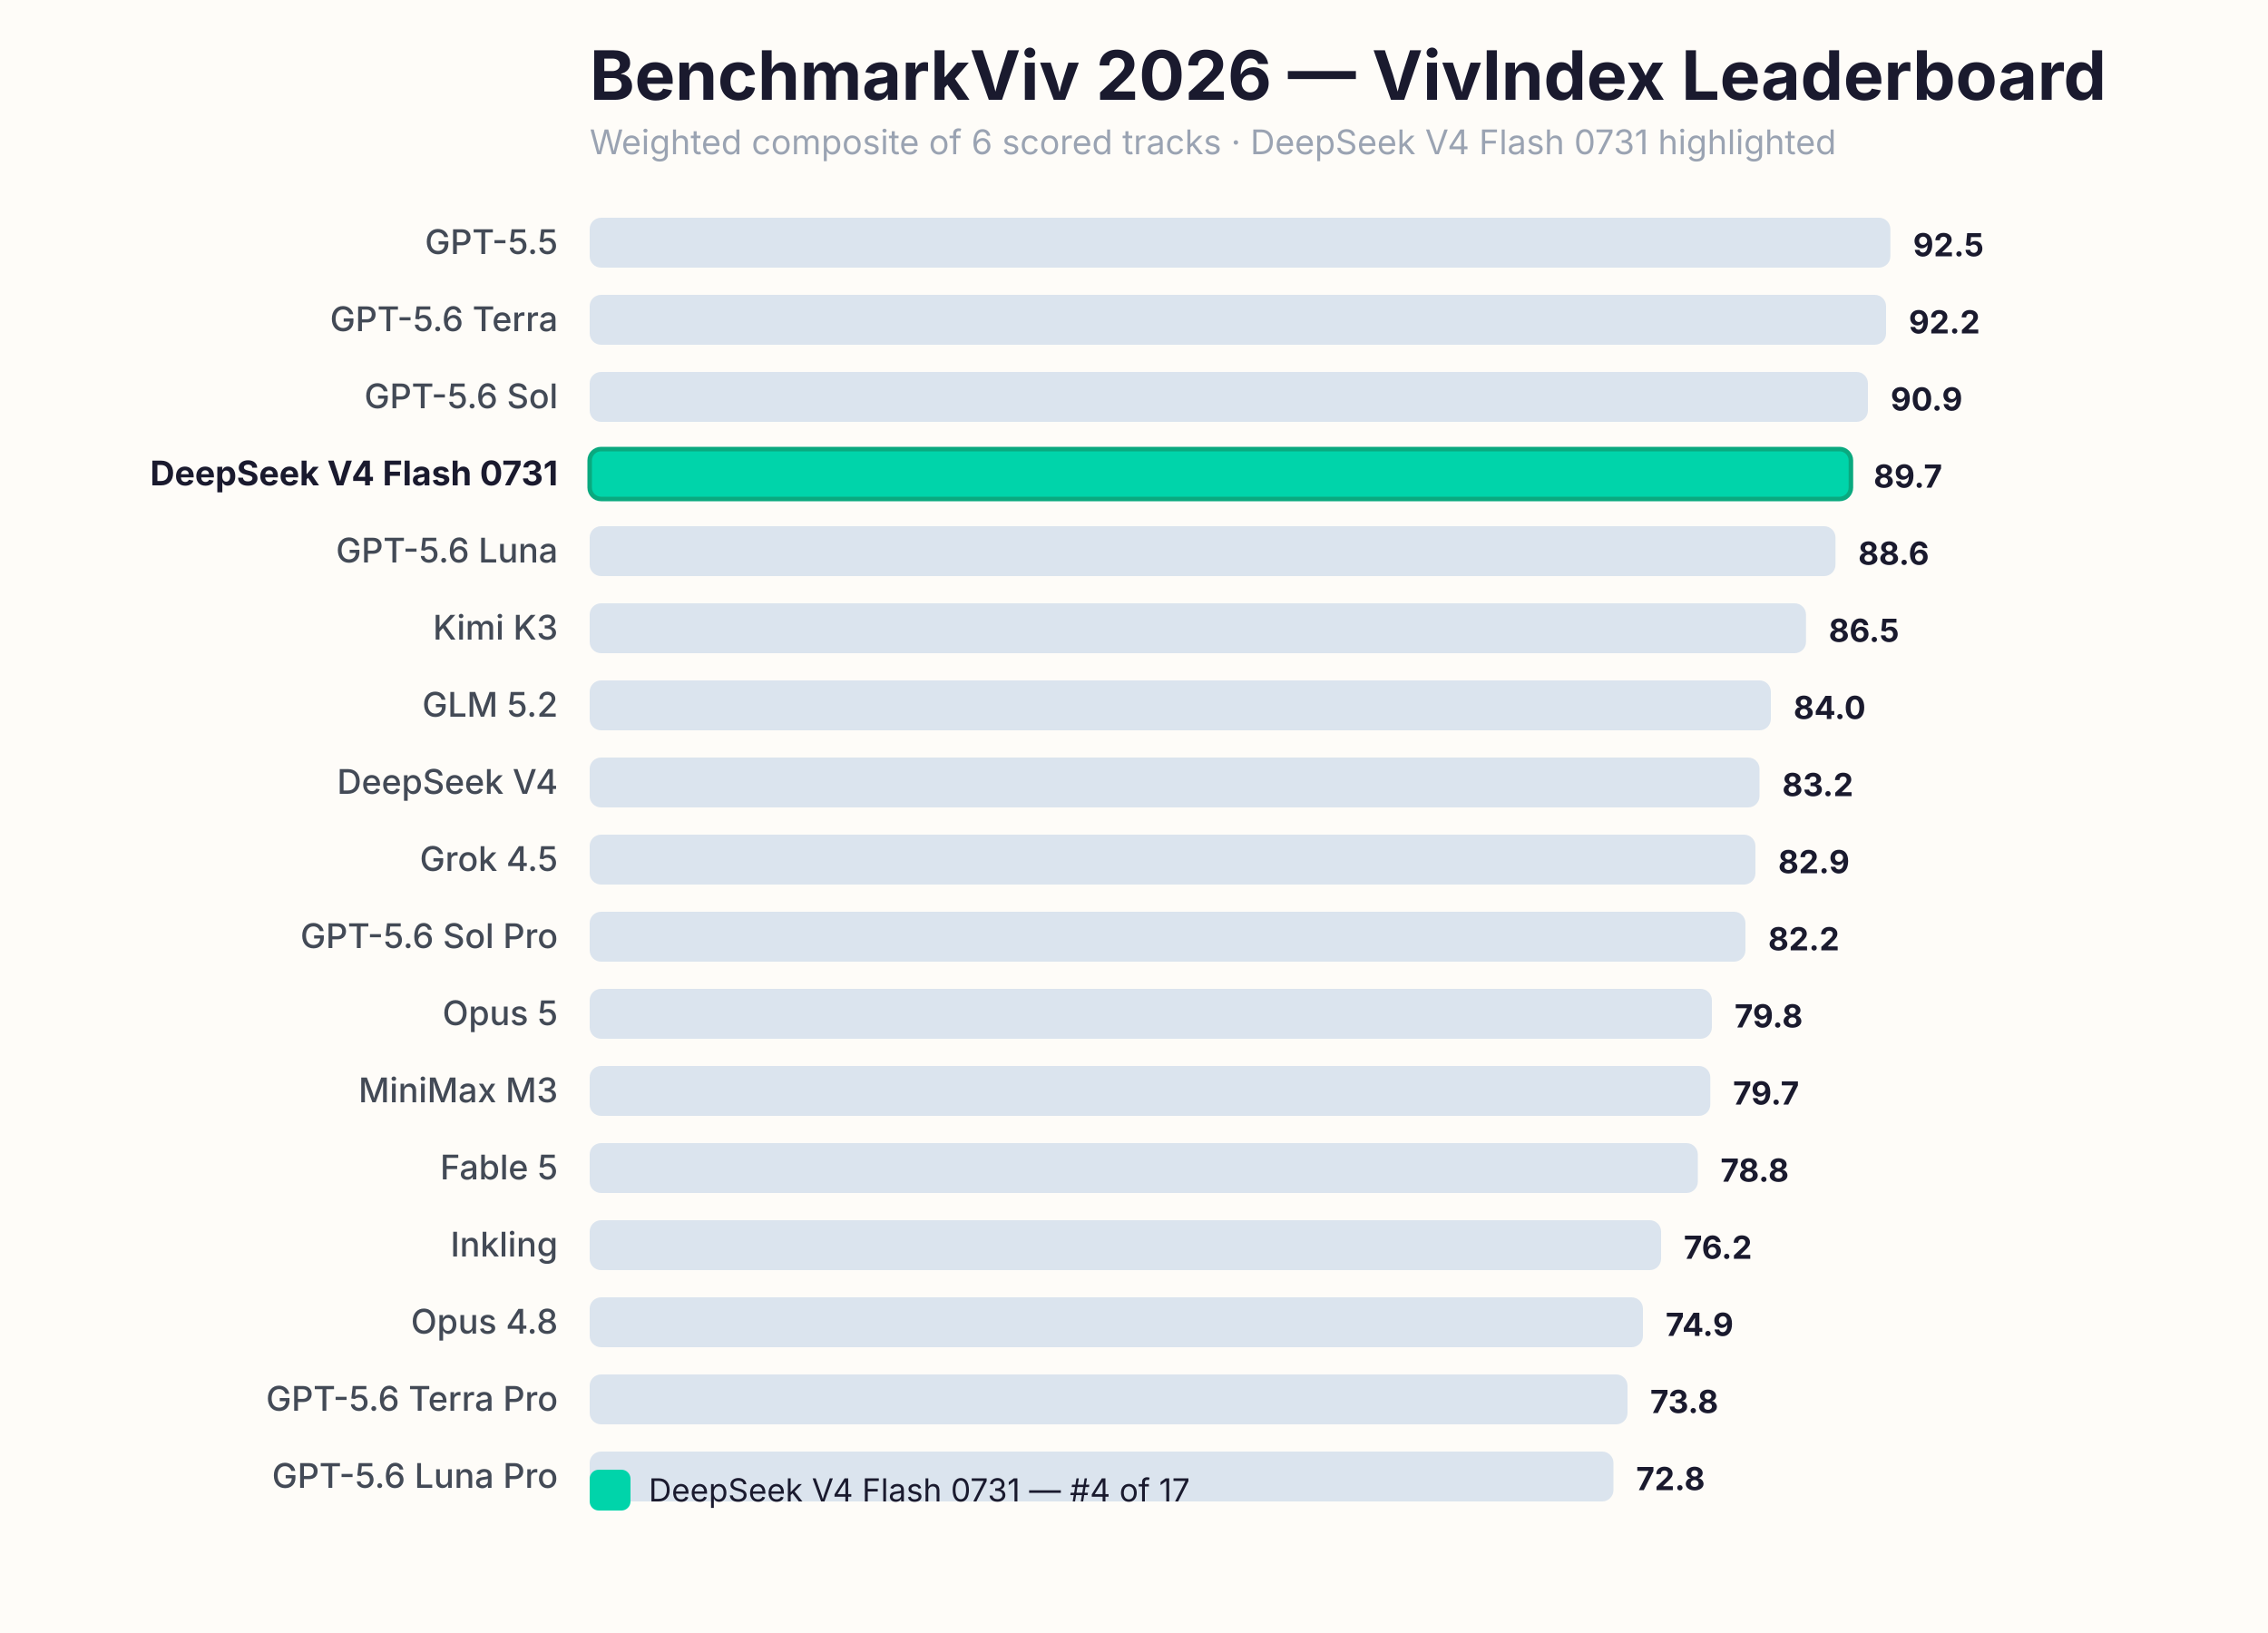
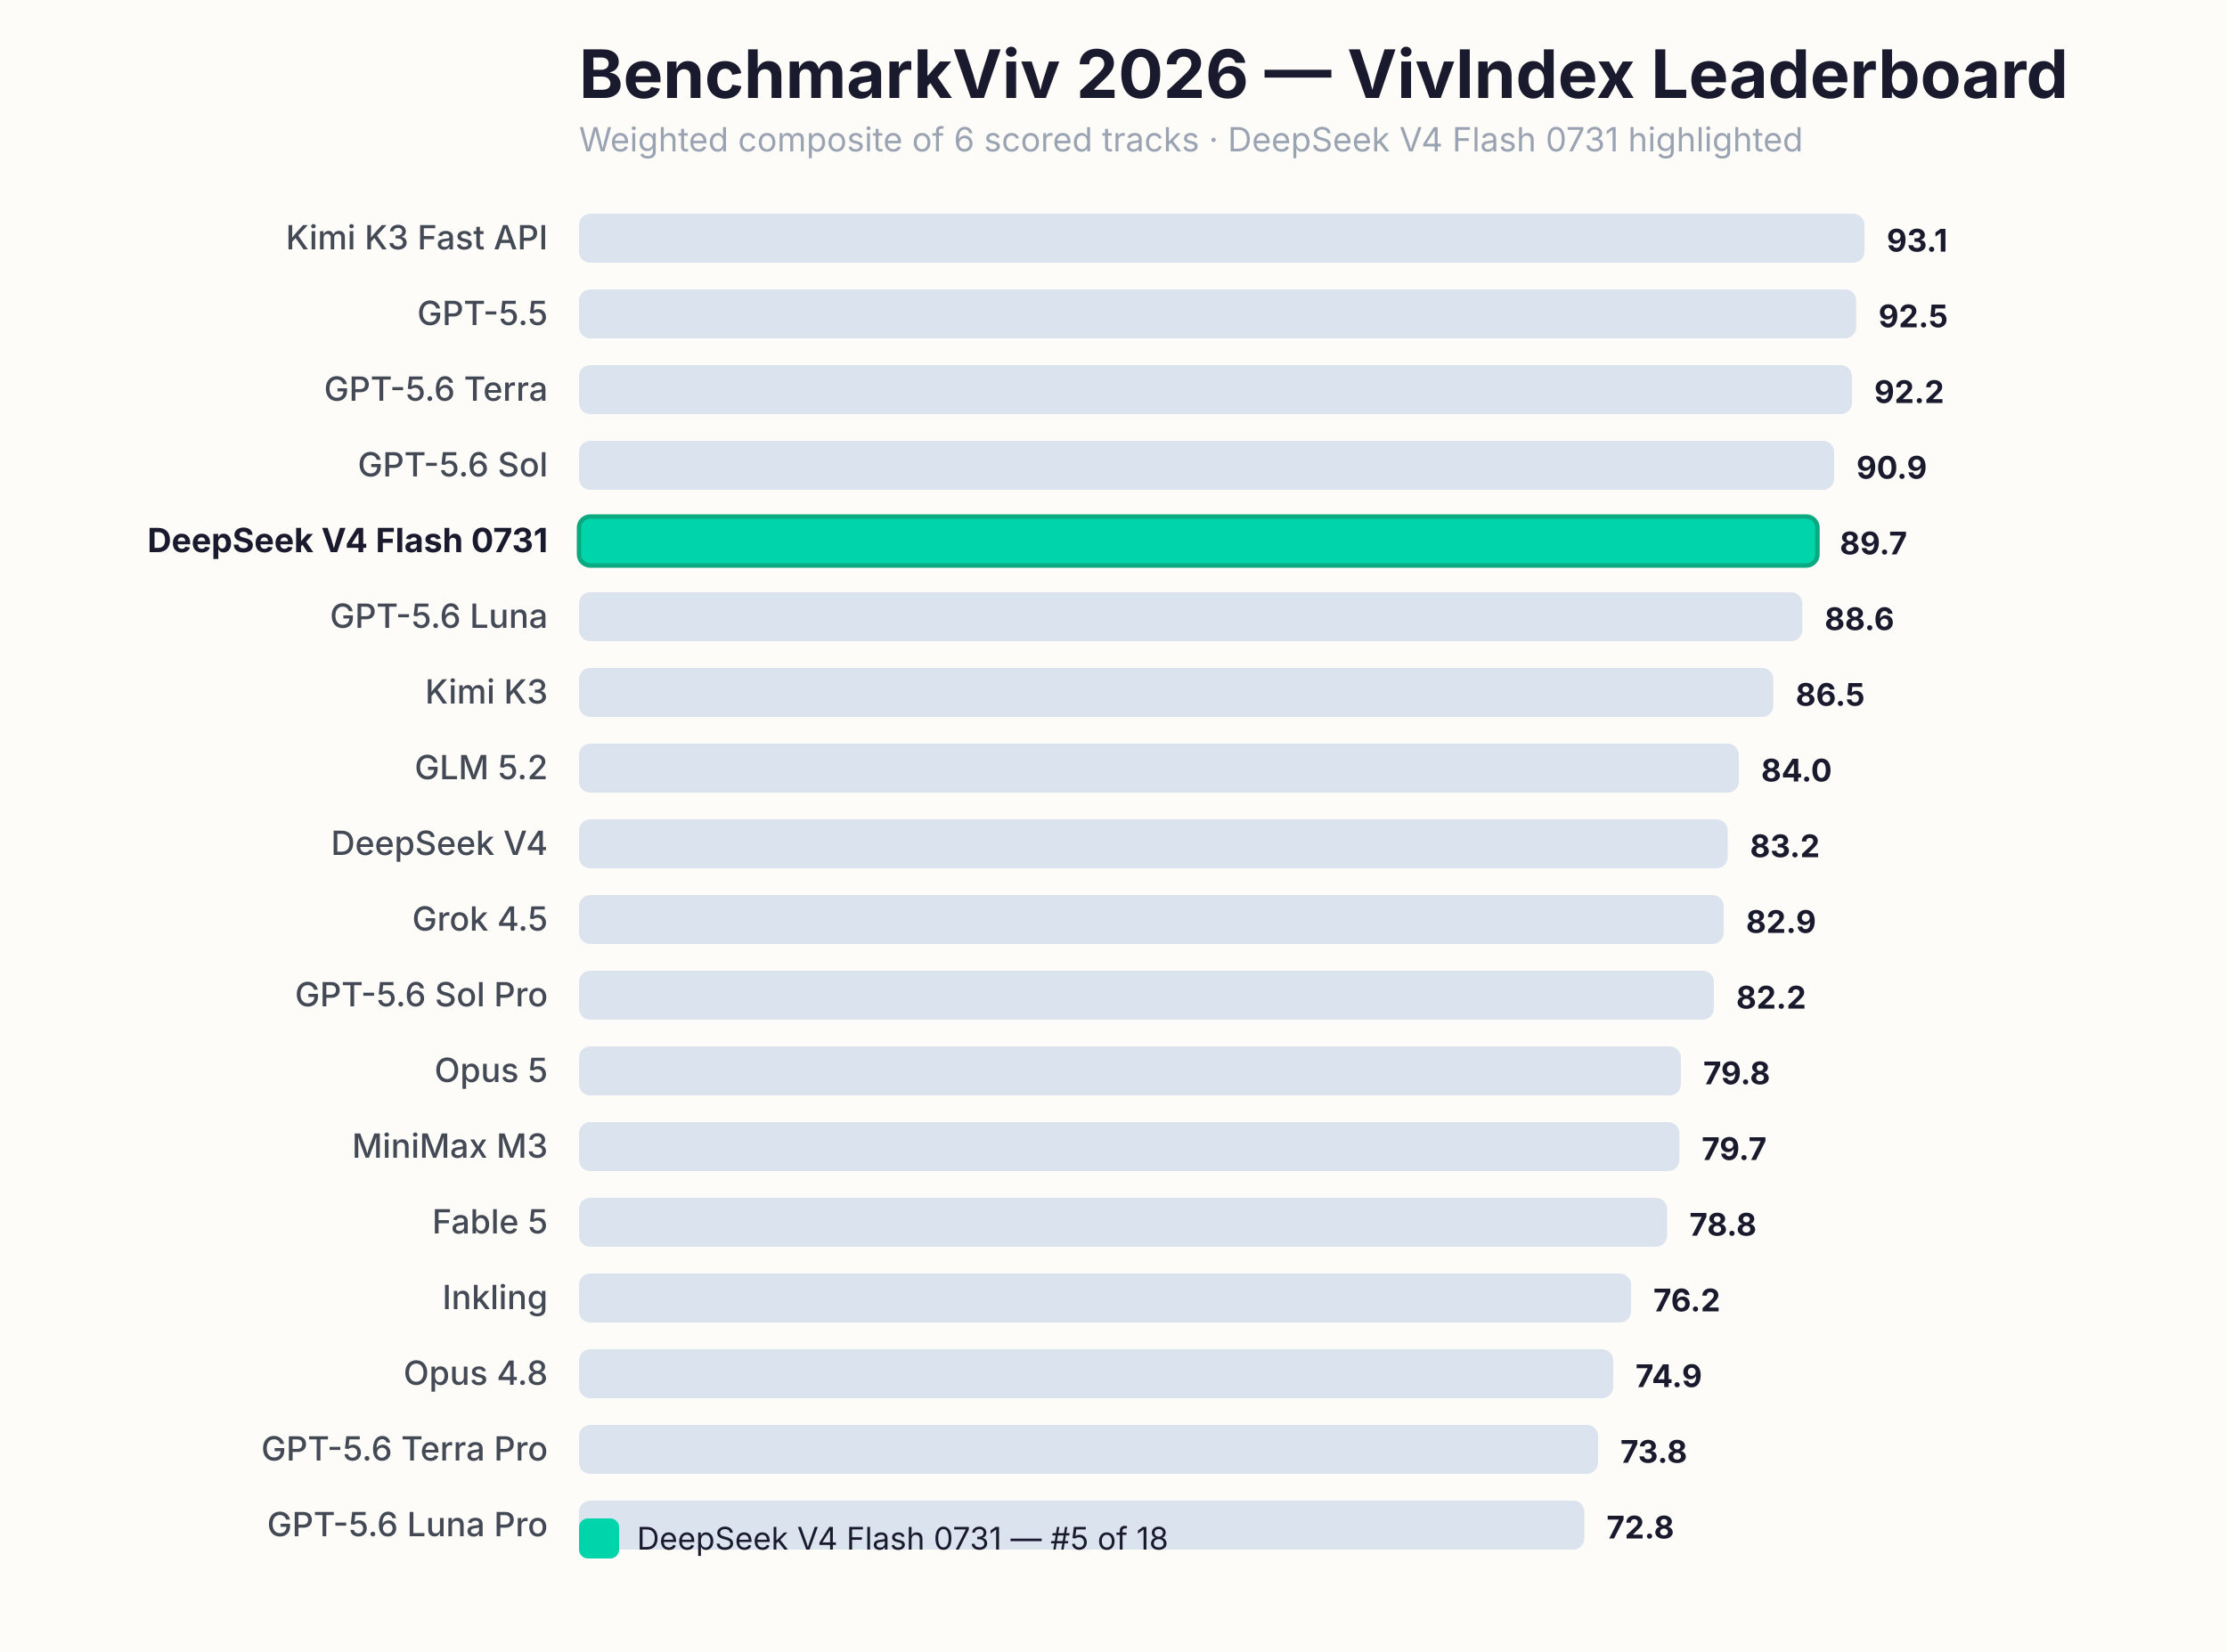
- <svg xmlns="http://www.w3.org/2000/svg" width="1000" height="720" viewBox="0 0 1000 720" font-family="Inter, system-ui, sans-serif">
-   <rect width="1000" height="720" fill="#FEFCF8" />
+ <svg xmlns="http://www.w3.org/2000/svg" width="1000" height="742" viewBox="0 0 1000 742" font-family="Inter, system-ui, sans-serif">
+   <rect width="1000" height="742" fill="#FEFCF8" />
  <text x="260" y="44" font-size="30" font-weight="700" fill="#1A1A2E">BenchmarkViv 2026 — VivIndex Leaderboard</text>
  <text x="260" y="68" font-size="15" fill="#9aa3b2">Weighted composite of 6 scored tracks · DeepSeek V4 Flash 0731 highlighted</text>
-   <text x="246" y="112" text-anchor="end" font-size="15" font-weight="500" fill="#434a56">GPT-5.5</text>
-   <rect x="260" y="96" width="573.5" height="22" rx="5" fill="#dbe4ee" stroke="#0aa97f" stroke-width="0" />
-   <text x="843.5" y="113" font-size="14" font-weight="700" fill="#1A1A2E">92.5</text>
-   <text x="246" y="146" text-anchor="end" font-size="15" font-weight="500" fill="#434a56">GPT-5.6 Terra</text>
-   <rect x="260" y="130" width="571.6" height="22" rx="5" fill="#dbe4ee" stroke="#0aa97f" stroke-width="0" />
-   <text x="841.6" y="147" font-size="14" font-weight="700" fill="#1A1A2E">92.2</text>
-   <text x="246" y="180" text-anchor="end" font-size="15" font-weight="500" fill="#434a56">GPT-5.6 Sol</text>
-   <rect x="260" y="164" width="563.6" height="22" rx="5" fill="#dbe4ee" stroke="#0aa97f" stroke-width="0" />
-   <text x="833.6" y="181" font-size="14" font-weight="700" fill="#1A1A2E">90.9</text>
-   <text x="246" y="214" text-anchor="end" font-size="15" font-weight="700" fill="#1A1A2E">DeepSeek V4 Flash 0731</text>
-   <rect x="260" y="198" width="556.1" height="22" rx="5" fill="#00D4AA" stroke="#0aa97f" stroke-width="2" />
-   <text x="826.1" y="215" font-size="14" font-weight="700" fill="#1A1A2E">89.7</text>
-   <text x="246" y="248" text-anchor="end" font-size="15" font-weight="500" fill="#434a56">GPT-5.6 Luna</text>
-   <rect x="260" y="232" width="549.3" height="22" rx="5" fill="#dbe4ee" stroke="#0aa97f" stroke-width="0" />
-   <text x="819.3" y="249" font-size="14" font-weight="700" fill="#1A1A2E">88.6</text>
-   <text x="246" y="282" text-anchor="end" font-size="15" font-weight="500" fill="#434a56">Kimi K3</text>
-   <rect x="260" y="266" width="536.3" height="22" rx="5" fill="#dbe4ee" stroke="#0aa97f" stroke-width="0" />
-   <text x="806.3" y="283" font-size="14" font-weight="700" fill="#1A1A2E">86.5</text>
-   <text x="246" y="316" text-anchor="end" font-size="15" font-weight="500" fill="#434a56">GLM 5.2</text>
-   <rect x="260" y="300" width="520.8" height="22" rx="5" fill="#dbe4ee" stroke="#0aa97f" stroke-width="0" />
-   <text x="790.8" y="317" font-size="14" font-weight="700" fill="#1A1A2E">84.0</text>
-   <text x="246" y="350" text-anchor="end" font-size="15" font-weight="500" fill="#434a56">DeepSeek V4</text>
-   <rect x="260" y="334" width="515.8" height="22" rx="5" fill="#dbe4ee" stroke="#0aa97f" stroke-width="0" />
-   <text x="785.8" y="351" font-size="14" font-weight="700" fill="#1A1A2E">83.2</text>
-   <text x="246" y="384" text-anchor="end" font-size="15" font-weight="500" fill="#434a56">Grok 4.5</text>
-   <rect x="260" y="368" width="514.0" height="22" rx="5" fill="#dbe4ee" stroke="#0aa97f" stroke-width="0" />
-   <text x="784.0" y="385" font-size="14" font-weight="700" fill="#1A1A2E">82.9</text>
-   <text x="246" y="418" text-anchor="end" font-size="15" font-weight="500" fill="#434a56">GPT-5.6 Sol Pro</text>
-   <rect x="260" y="402" width="509.6" height="22" rx="5" fill="#dbe4ee" stroke="#0aa97f" stroke-width="0" />
-   <text x="779.6" y="419" font-size="14" font-weight="700" fill="#1A1A2E">82.2</text>
-   <text x="246" y="452" text-anchor="end" font-size="15" font-weight="500" fill="#434a56">Opus 5</text>
-   <rect x="260" y="436" width="494.8" height="22" rx="5" fill="#dbe4ee" stroke="#0aa97f" stroke-width="0" />
-   <text x="764.8" y="453" font-size="14" font-weight="700" fill="#1A1A2E">79.8</text>
-   <text x="246" y="486" text-anchor="end" font-size="15" font-weight="500" fill="#434a56">MiniMax M3</text>
-   <rect x="260" y="470" width="494.1" height="22" rx="5" fill="#dbe4ee" stroke="#0aa97f" stroke-width="0" />
-   <text x="764.1" y="487" font-size="14" font-weight="700" fill="#1A1A2E">79.7</text>
-   <text x="246" y="520" text-anchor="end" font-size="15" font-weight="500" fill="#434a56">Fable 5</text>
-   <rect x="260" y="504" width="488.6" height="22" rx="5" fill="#dbe4ee" stroke="#0aa97f" stroke-width="0" />
-   <text x="758.6" y="521" font-size="14" font-weight="700" fill="#1A1A2E">78.8</text>
-   <text x="246" y="554" text-anchor="end" font-size="15" font-weight="500" fill="#434a56">Inkling</text>
-   <rect x="260" y="538" width="472.4" height="22" rx="5" fill="#dbe4ee" stroke="#0aa97f" stroke-width="0" />
-   <text x="742.4" y="555" font-size="14" font-weight="700" fill="#1A1A2E">76.2</text>
-   <text x="246" y="588" text-anchor="end" font-size="15" font-weight="500" fill="#434a56">Opus 4.8</text>
-   <rect x="260" y="572" width="464.4" height="22" rx="5" fill="#dbe4ee" stroke="#0aa97f" stroke-width="0" />
-   <text x="734.4" y="589" font-size="14" font-weight="700" fill="#1A1A2E">74.9</text>
-   <text x="246" y="622" text-anchor="end" font-size="15" font-weight="500" fill="#434a56">GPT-5.6 Terra Pro</text>
-   <rect x="260" y="606" width="457.6" height="22" rx="5" fill="#dbe4ee" stroke="#0aa97f" stroke-width="0" />
-   <text x="727.6" y="623" font-size="14" font-weight="700" fill="#1A1A2E">73.8</text>
-   <text x="246" y="656" text-anchor="end" font-size="15" font-weight="500" fill="#434a56">GPT-5.6 Luna Pro</text>
-   <rect x="260" y="640" width="451.4" height="22" rx="5" fill="#dbe4ee" stroke="#0aa97f" stroke-width="0" />
-   <text x="721.4" y="657" font-size="14" font-weight="700" fill="#1A1A2E">72.8</text>
-   <rect x="260" y="648" width="18" height="18" rx="4" fill="#00D4AA" />
-   <text x="286" y="662" font-size="14" fill="#1A1A2E">DeepSeek V4 Flash 0731 — #4 of 17</text>
+   <text x="246" y="112" text-anchor="end" font-size="15" font-weight="500" fill="#434a56">Kimi K3 Fast API</text>
+   <rect x="260" y="96" width="577.2" height="22" rx="5" fill="#dbe4ee" stroke="#0aa97f" stroke-width="0" />
+   <text x="847.2" y="113" font-size="14" font-weight="700" fill="#1A1A2E">93.1</text>
+   <text x="246" y="146" text-anchor="end" font-size="15" font-weight="500" fill="#434a56">GPT-5.5</text>
+   <rect x="260" y="130" width="573.5" height="22" rx="5" fill="#dbe4ee" stroke="#0aa97f" stroke-width="0" />
+   <text x="843.5" y="147" font-size="14" font-weight="700" fill="#1A1A2E">92.5</text>
+   <text x="246" y="180" text-anchor="end" font-size="15" font-weight="500" fill="#434a56">GPT-5.6 Terra</text>
+   <rect x="260" y="164" width="571.6" height="22" rx="5" fill="#dbe4ee" stroke="#0aa97f" stroke-width="0" />
+   <text x="841.6" y="181" font-size="14" font-weight="700" fill="#1A1A2E">92.2</text>
+   <text x="246" y="214" text-anchor="end" font-size="15" font-weight="500" fill="#434a56">GPT-5.6 Sol</text>
+   <rect x="260" y="198" width="563.6" height="22" rx="5" fill="#dbe4ee" stroke="#0aa97f" stroke-width="0" />
+   <text x="833.6" y="215" font-size="14" font-weight="700" fill="#1A1A2E">90.9</text>
+   <text x="246" y="248" text-anchor="end" font-size="15" font-weight="700" fill="#1A1A2E">DeepSeek V4 Flash 0731</text>
+   <rect x="260" y="232" width="556.1" height="22" rx="5" fill="#00D4AA" stroke="#0aa97f" stroke-width="2" />
+   <text x="826.1" y="249" font-size="14" font-weight="700" fill="#1A1A2E">89.7</text>
+   <text x="246" y="282" text-anchor="end" font-size="15" font-weight="500" fill="#434a56">GPT-5.6 Luna</text>
+   <rect x="260" y="266" width="549.3" height="22" rx="5" fill="#dbe4ee" stroke="#0aa97f" stroke-width="0" />
+   <text x="819.3" y="283" font-size="14" font-weight="700" fill="#1A1A2E">88.6</text>
+   <text x="246" y="316" text-anchor="end" font-size="15" font-weight="500" fill="#434a56">Kimi K3</text>
+   <rect x="260" y="300" width="536.3" height="22" rx="5" fill="#dbe4ee" stroke="#0aa97f" stroke-width="0" />
+   <text x="806.3" y="317" font-size="14" font-weight="700" fill="#1A1A2E">86.5</text>
+   <text x="246" y="350" text-anchor="end" font-size="15" font-weight="500" fill="#434a56">GLM 5.2</text>
+   <rect x="260" y="334" width="520.8" height="22" rx="5" fill="#dbe4ee" stroke="#0aa97f" stroke-width="0" />
+   <text x="790.8" y="351" font-size="14" font-weight="700" fill="#1A1A2E">84.0</text>
+   <text x="246" y="384" text-anchor="end" font-size="15" font-weight="500" fill="#434a56">DeepSeek V4</text>
+   <rect x="260" y="368" width="515.8" height="22" rx="5" fill="#dbe4ee" stroke="#0aa97f" stroke-width="0" />
+   <text x="785.8" y="385" font-size="14" font-weight="700" fill="#1A1A2E">83.2</text>
+   <text x="246" y="418" text-anchor="end" font-size="15" font-weight="500" fill="#434a56">Grok 4.5</text>
+   <rect x="260" y="402" width="514.0" height="22" rx="5" fill="#dbe4ee" stroke="#0aa97f" stroke-width="0" />
+   <text x="784.0" y="419" font-size="14" font-weight="700" fill="#1A1A2E">82.9</text>
+   <text x="246" y="452" text-anchor="end" font-size="15" font-weight="500" fill="#434a56">GPT-5.6 Sol Pro</text>
+   <rect x="260" y="436" width="509.6" height="22" rx="5" fill="#dbe4ee" stroke="#0aa97f" stroke-width="0" />
+   <text x="779.6" y="453" font-size="14" font-weight="700" fill="#1A1A2E">82.2</text>
+   <text x="246" y="486" text-anchor="end" font-size="15" font-weight="500" fill="#434a56">Opus 5</text>
+   <rect x="260" y="470" width="494.8" height="22" rx="5" fill="#dbe4ee" stroke="#0aa97f" stroke-width="0" />
+   <text x="764.8" y="487" font-size="14" font-weight="700" fill="#1A1A2E">79.8</text>
+   <text x="246" y="520" text-anchor="end" font-size="15" font-weight="500" fill="#434a56">MiniMax M3</text>
+   <rect x="260" y="504" width="494.1" height="22" rx="5" fill="#dbe4ee" stroke="#0aa97f" stroke-width="0" />
+   <text x="764.1" y="521" font-size="14" font-weight="700" fill="#1A1A2E">79.7</text>
+   <text x="246" y="554" text-anchor="end" font-size="15" font-weight="500" fill="#434a56">Fable 5</text>
+   <rect x="260" y="538" width="488.6" height="22" rx="5" fill="#dbe4ee" stroke="#0aa97f" stroke-width="0" />
+   <text x="758.6" y="555" font-size="14" font-weight="700" fill="#1A1A2E">78.8</text>
+   <text x="246" y="588" text-anchor="end" font-size="15" font-weight="500" fill="#434a56">Inkling</text>
+   <rect x="260" y="572" width="472.4" height="22" rx="5" fill="#dbe4ee" stroke="#0aa97f" stroke-width="0" />
+   <text x="742.4" y="589" font-size="14" font-weight="700" fill="#1A1A2E">76.2</text>
+   <text x="246" y="622" text-anchor="end" font-size="15" font-weight="500" fill="#434a56">Opus 4.8</text>
+   <rect x="260" y="606" width="464.4" height="22" rx="5" fill="#dbe4ee" stroke="#0aa97f" stroke-width="0" />
+   <text x="734.4" y="623" font-size="14" font-weight="700" fill="#1A1A2E">74.9</text>
+   <text x="246" y="656" text-anchor="end" font-size="15" font-weight="500" fill="#434a56">GPT-5.6 Terra Pro</text>
+   <rect x="260" y="640" width="457.6" height="22" rx="5" fill="#dbe4ee" stroke="#0aa97f" stroke-width="0" />
+   <text x="727.6" y="657" font-size="14" font-weight="700" fill="#1A1A2E">73.8</text>
+   <text x="246" y="690" text-anchor="end" font-size="15" font-weight="500" fill="#434a56">GPT-5.6 Luna Pro</text>
+   <rect x="260" y="674" width="451.4" height="22" rx="5" fill="#dbe4ee" stroke="#0aa97f" stroke-width="0" />
+   <text x="721.4" y="691" font-size="14" font-weight="700" fill="#1A1A2E">72.8</text>
+   <rect x="260" y="682" width="18" height="18" rx="4" fill="#00D4AA" />
+   <text x="286" y="696" font-size="14" fill="#1A1A2E">DeepSeek V4 Flash 0731 — #5 of 18</text>
</svg>
